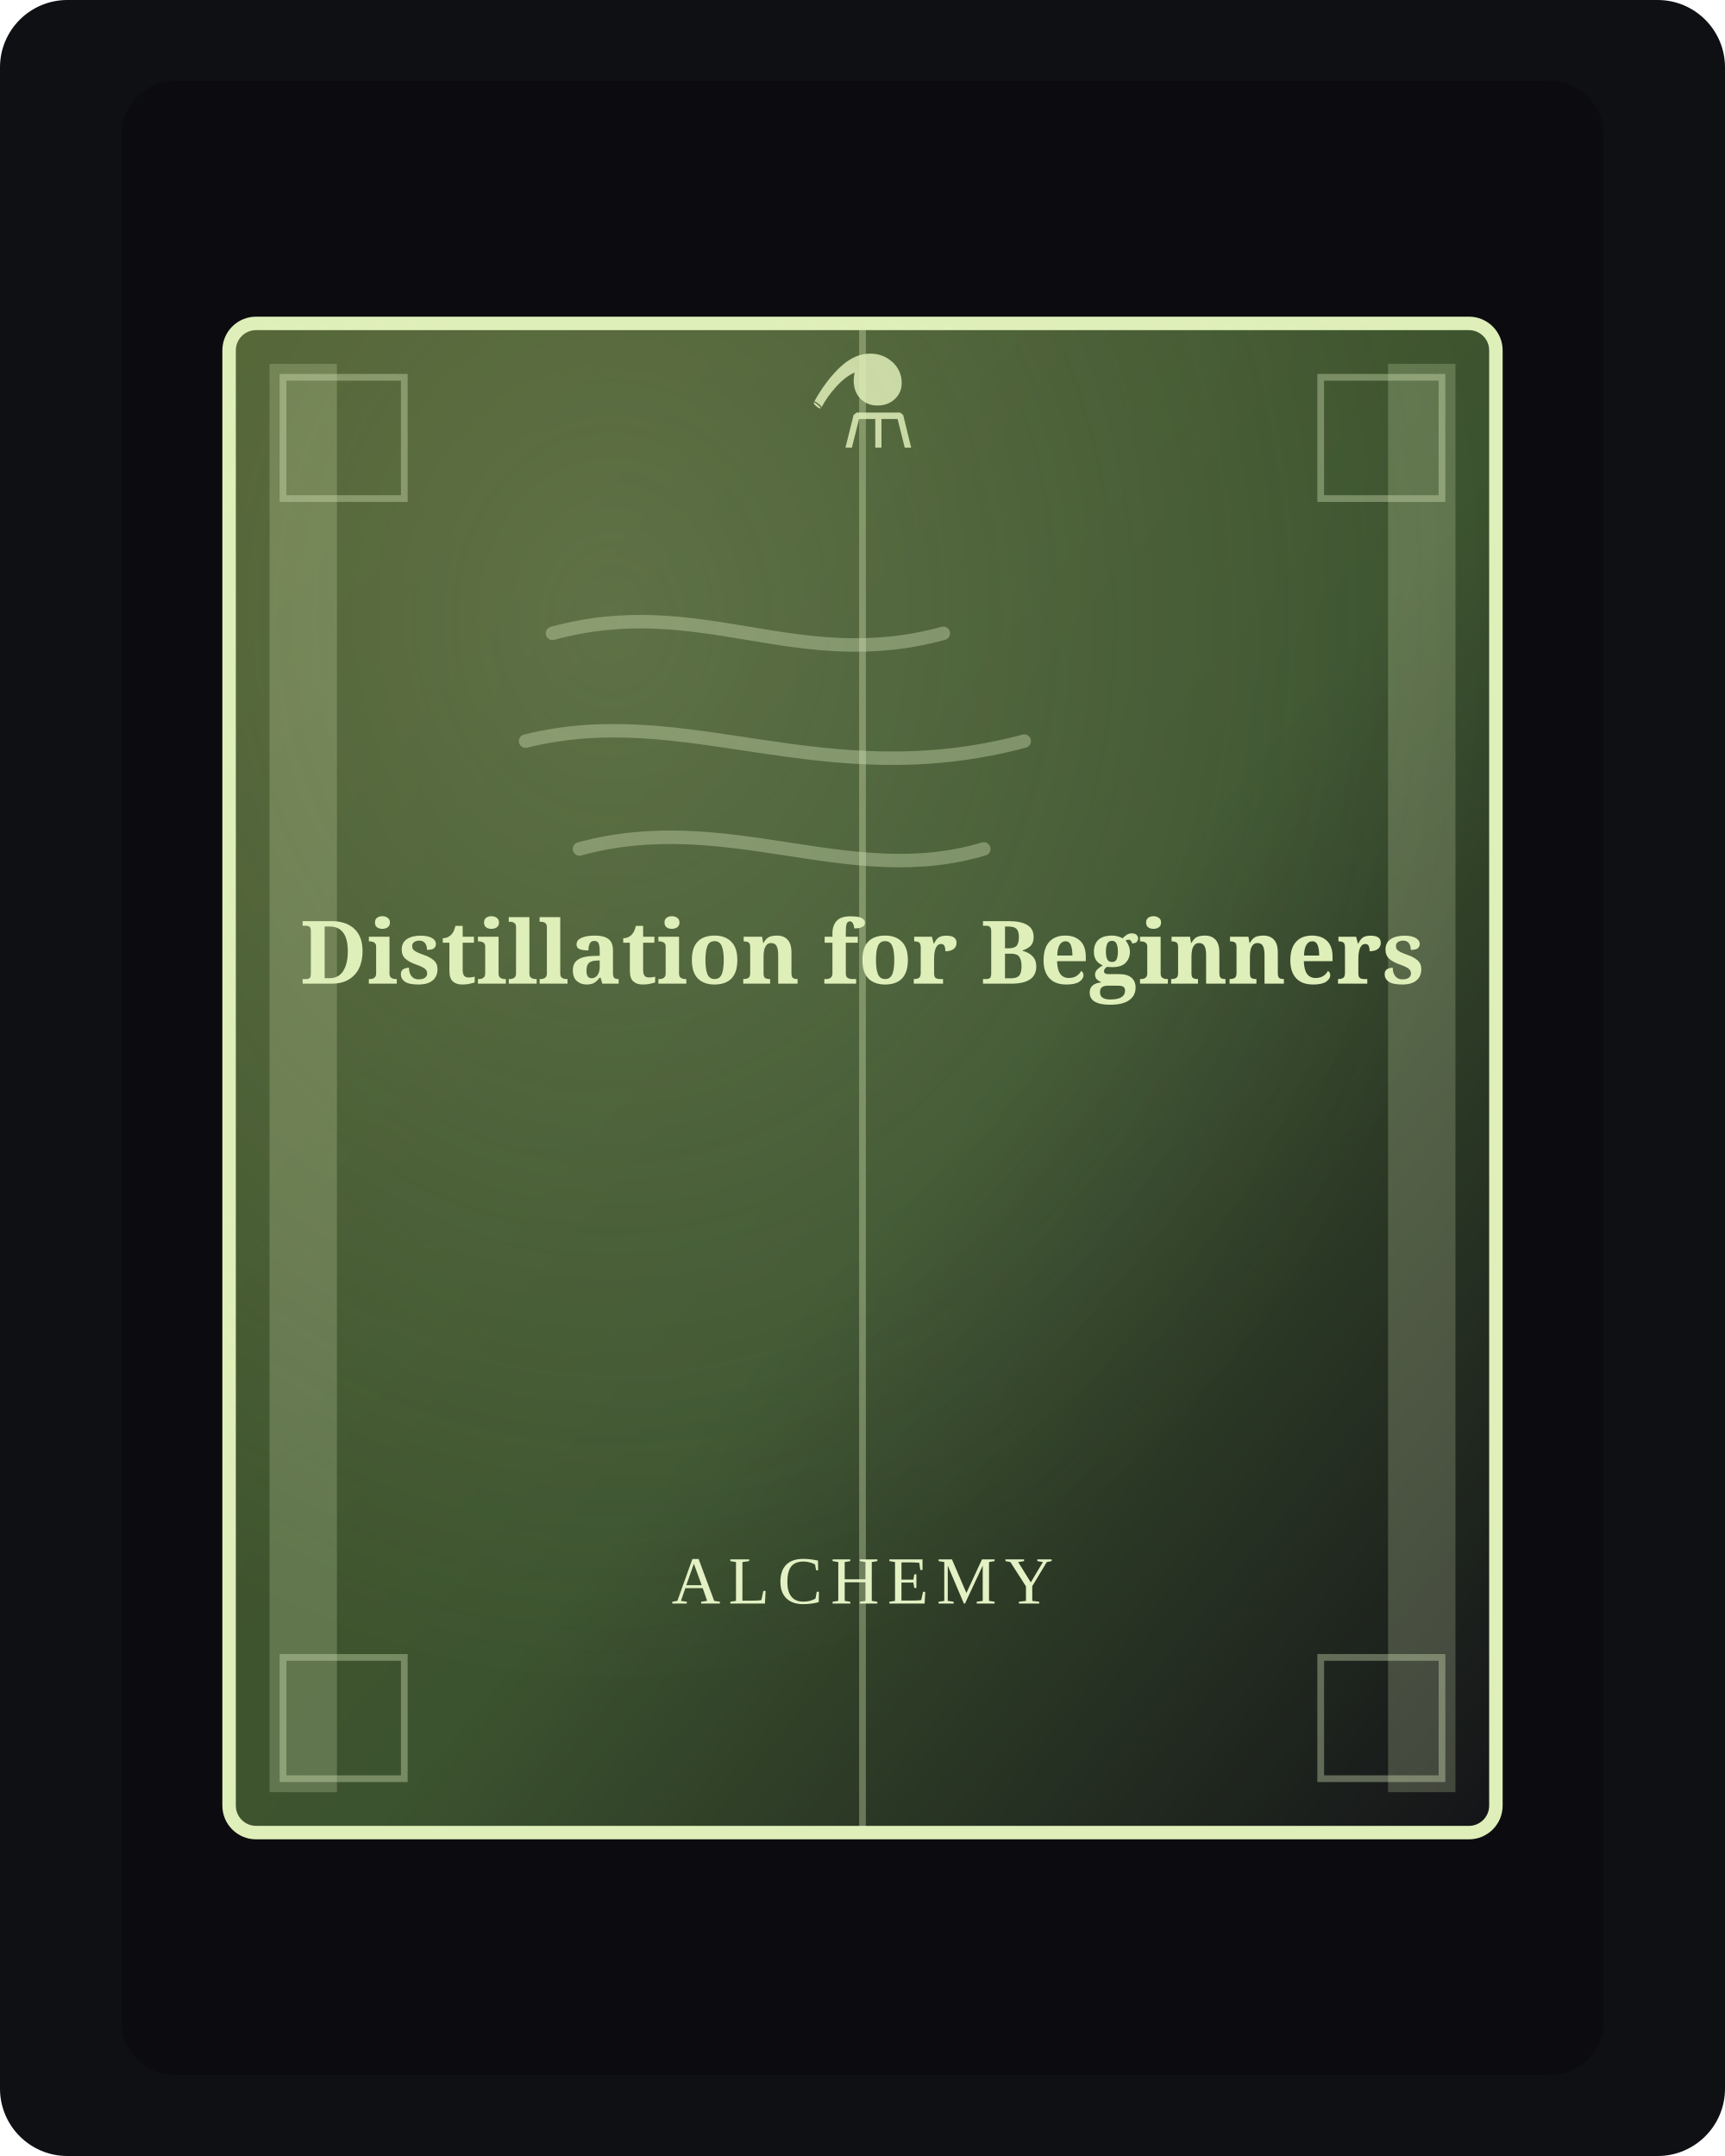
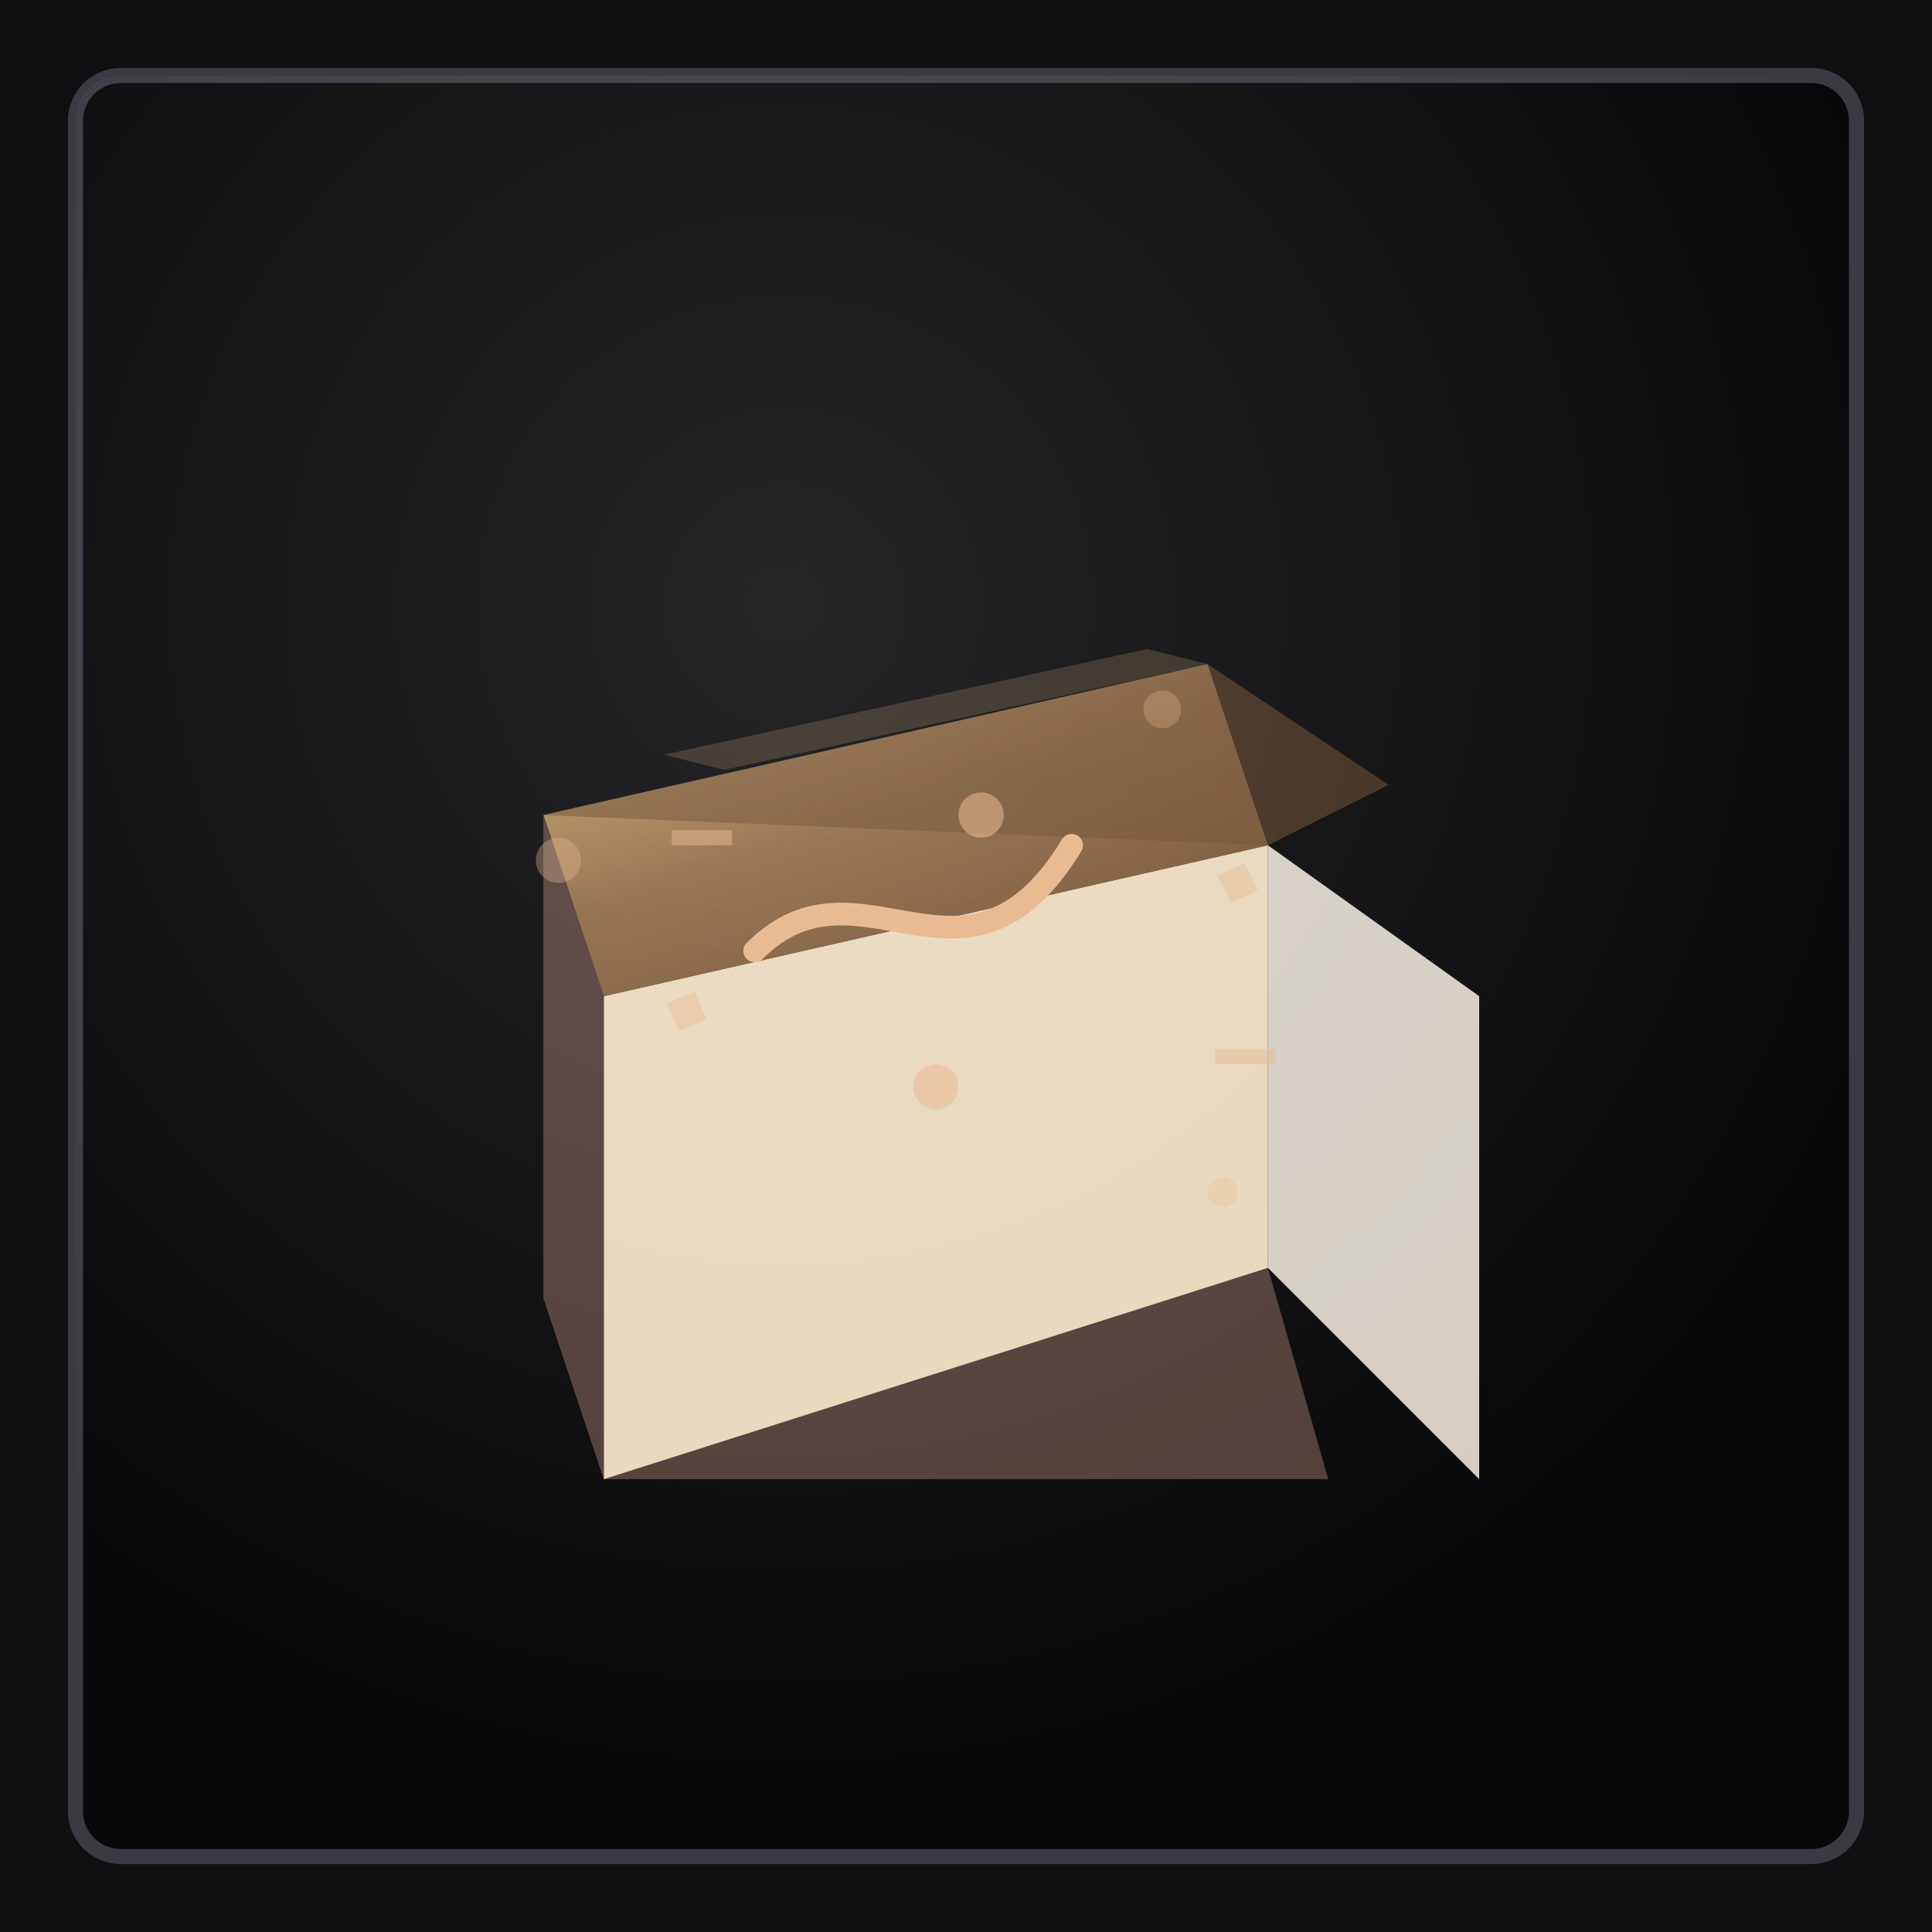
- <svg xmlns="http://www.w3.org/2000/svg" width="256" height="320" viewBox="0 0 256 320" role="img" aria-label="Distillation for Beginners">
+ <svg xmlns="http://www.w3.org/2000/svg" width="256" height="256" viewBox="0 0 256 256" role="img" aria-label="Distillation for Beginners">
  <defs>
-     <linearGradient id="g-distillation-for-beginners" x1="0" y1="0" x2="1" y2="1">
-       <stop offset="0%" stop-color="#48592b" />
-       <stop offset="55%" stop-color="#3c532f" />
-       <stop offset="100%" stop-color="#141418" />
+     <linearGradient id="cover-distillation-for-beginners" x1="0.15" y1="0" x2="0.85" y2="1">
+       <stop offset="0%" stop-color="#c9a66b" />
+       <stop offset="45%" stop-color="#8f6a45" />
+       <stop offset="100%" stop-color="#6b4a2e" />
    </linearGradient>
-     <radialGradient id="shine-distillation-for-beginners" cx="30%" cy="20%" r="70%">
-       <stop offset="0%" stop-color="#dfefb9" stop-opacity="0.18" />
-       <stop offset="100%" stop-color="#dfefb9" stop-opacity="0" />
+     <radialGradient id="glow-distillation-for-beginners" cx="40%" cy="30%" r="65%">
+       <stop offset="0%" stop-color="#ffffff" stop-opacity="0.12" />
+       <stop offset="100%" stop-color="#ffffff" stop-opacity="0" />
    </radialGradient>
  </defs>
-   <rect width="256" height="320" rx="10" fill="#0f1014" />
-   <rect x="18" y="12" width="220" height="296" rx="8" fill="#090a0d" opacity="0.55" />
-   <rect x="34" y="48" width="188" height="224" rx="4" fill="url(#g-distillation-for-beginners)" stroke="#dfefb9" stroke-width="2" />
-   <path d="M128 48 L128 272" stroke="#dfefb9" opacity="0.35" />
-   <rect x="40" y="54" width="10" height="212" fill="#dfefb9" opacity="0.22" />
-   <rect x="206" y="54" width="10" height="212" fill="#dfefb9" opacity="0.22" />
-   <rect x="34" y="48" width="188" height="224" rx="6" fill="url(#shine-distillation-for-beginners)" pointer-events="none" />
-   <g transform="translate(0,8)">
-     <g opacity="0.34" fill="none" stroke="#e3f1c4" stroke-width="2" stroke-linecap="round">
-       <path d="M82 86 C104 80, 118 92, 140 86" />
-       <path d="M78 102 C102 96, 122 110, 152 102" />
-       <path d="M86 118 C108 112, 126 124, 146 118" />
-     </g>
+   <rect width="256" height="256" fill="#101012" />
+   <rect x="10" y="10" width="236" height="236" rx="6" fill="#08080a" stroke="#3a3a42" stroke-width="2" />
+   <g>
+     <polygon points="88,168 168,168 176,196 80,196" fill="#523d37" />
+     <polygon points="168,112 196,132 196,196 168,168" fill="#d4cec3" />
+     <polygon points="80,132 168,112 168,168 80,196" fill="#e8d8bc" />
+     <polygon points="72,108 160,88 168,112 80,132" fill="url(#cover-distillation-for-beginners)" />
+     <polygon points="160,88 184,104 168,112 72,108" fill="#6b4a2e" opacity="0.55" />
+     <path d="M72 108 L80 132 L80 196 L72 172 Z" fill="#523d37" />
+     <path d="M88 100 L152 86 L160 88 L96 102 Z" fill="#c9a66b" opacity="0.22" />
+     <path d="M100 126 C114 112, 128 135, 142 112, 156 126" fill="none" stroke="#e7b589" stroke-width="3" stroke-linecap="round" />
+     <circle cx="130" cy="108" r="3" fill="#e7b589" opacity="0.55" />
+     <rect x="162" y="115" width="4" height="4" fill="#e7b589" opacity="0.45" transform="rotate(335 164 117)" />
+     <path d="M161 140 L169 140" stroke="#e7b589" stroke-width="2" opacity="0.5" />
+     <circle cx="124" cy="144" r="3" fill="#e7b589" opacity="0.55" />
+     <rect x="89" y="132" width="4" height="4" fill="#e7b589" opacity="0.45" transform="rotate(158 91 134)" />
+     <path d="M89 111 L97 111" stroke="#e7b589" stroke-width="2" opacity="0.5" />
+     <circle cx="74" cy="114" r="3" fill="#e7b589" opacity="0.35" />
+     <circle cx="154" cy="94" r="2.5" fill="#e7b589" opacity="0.3" />
+     <circle cx="162" cy="158" r="2" fill="#e7b589" opacity="0.28" />
  </g>
-   <rect x="42" y="56" width="18" height="18" fill="none" stroke="#e3f1c4" opacity="0.35" />
-   <rect x="196" y="56" width="18" height="18" fill="none" stroke="#e3f1c4" opacity="0.35" />
-   <rect x="42" y="246" width="18" height="18" fill="none" stroke="#e3f1c4" opacity="0.35" />
-   <rect x="196" y="246" width="18" height="18" fill="none" stroke="#e3f1c4" opacity="0.35" />
-   <text x="128" y="146" text-anchor="middle" fill="#dfefb9" font-family="Georgia, serif" font-size="13" font-weight="700">Distillation for Beginners</text>
-   <text x="128" y="164" text-anchor="middle" fill="#dfefb9" font-family="Georgia, serif" font-size="12" />
-   <text x="128" y="182" text-anchor="middle" fill="#dfefb9" font-family="Georgia, serif" font-size="11" />
-   <text x="128" y="238" text-anchor="middle" fill="#e3f1c4" font-size="10" letter-spacing="1.2">ALCHEMY</text>
-   <text x="128" y="66" text-anchor="middle" fill="#dfefb9" font-family="Georgia, serif" font-size="20" opacity="0.85">⚗</text>
+   <rect x="10" y="10" width="236" height="236" rx="6" fill="url(#glow-distillation-for-beginners)" pointer-events="none" />
</svg>
